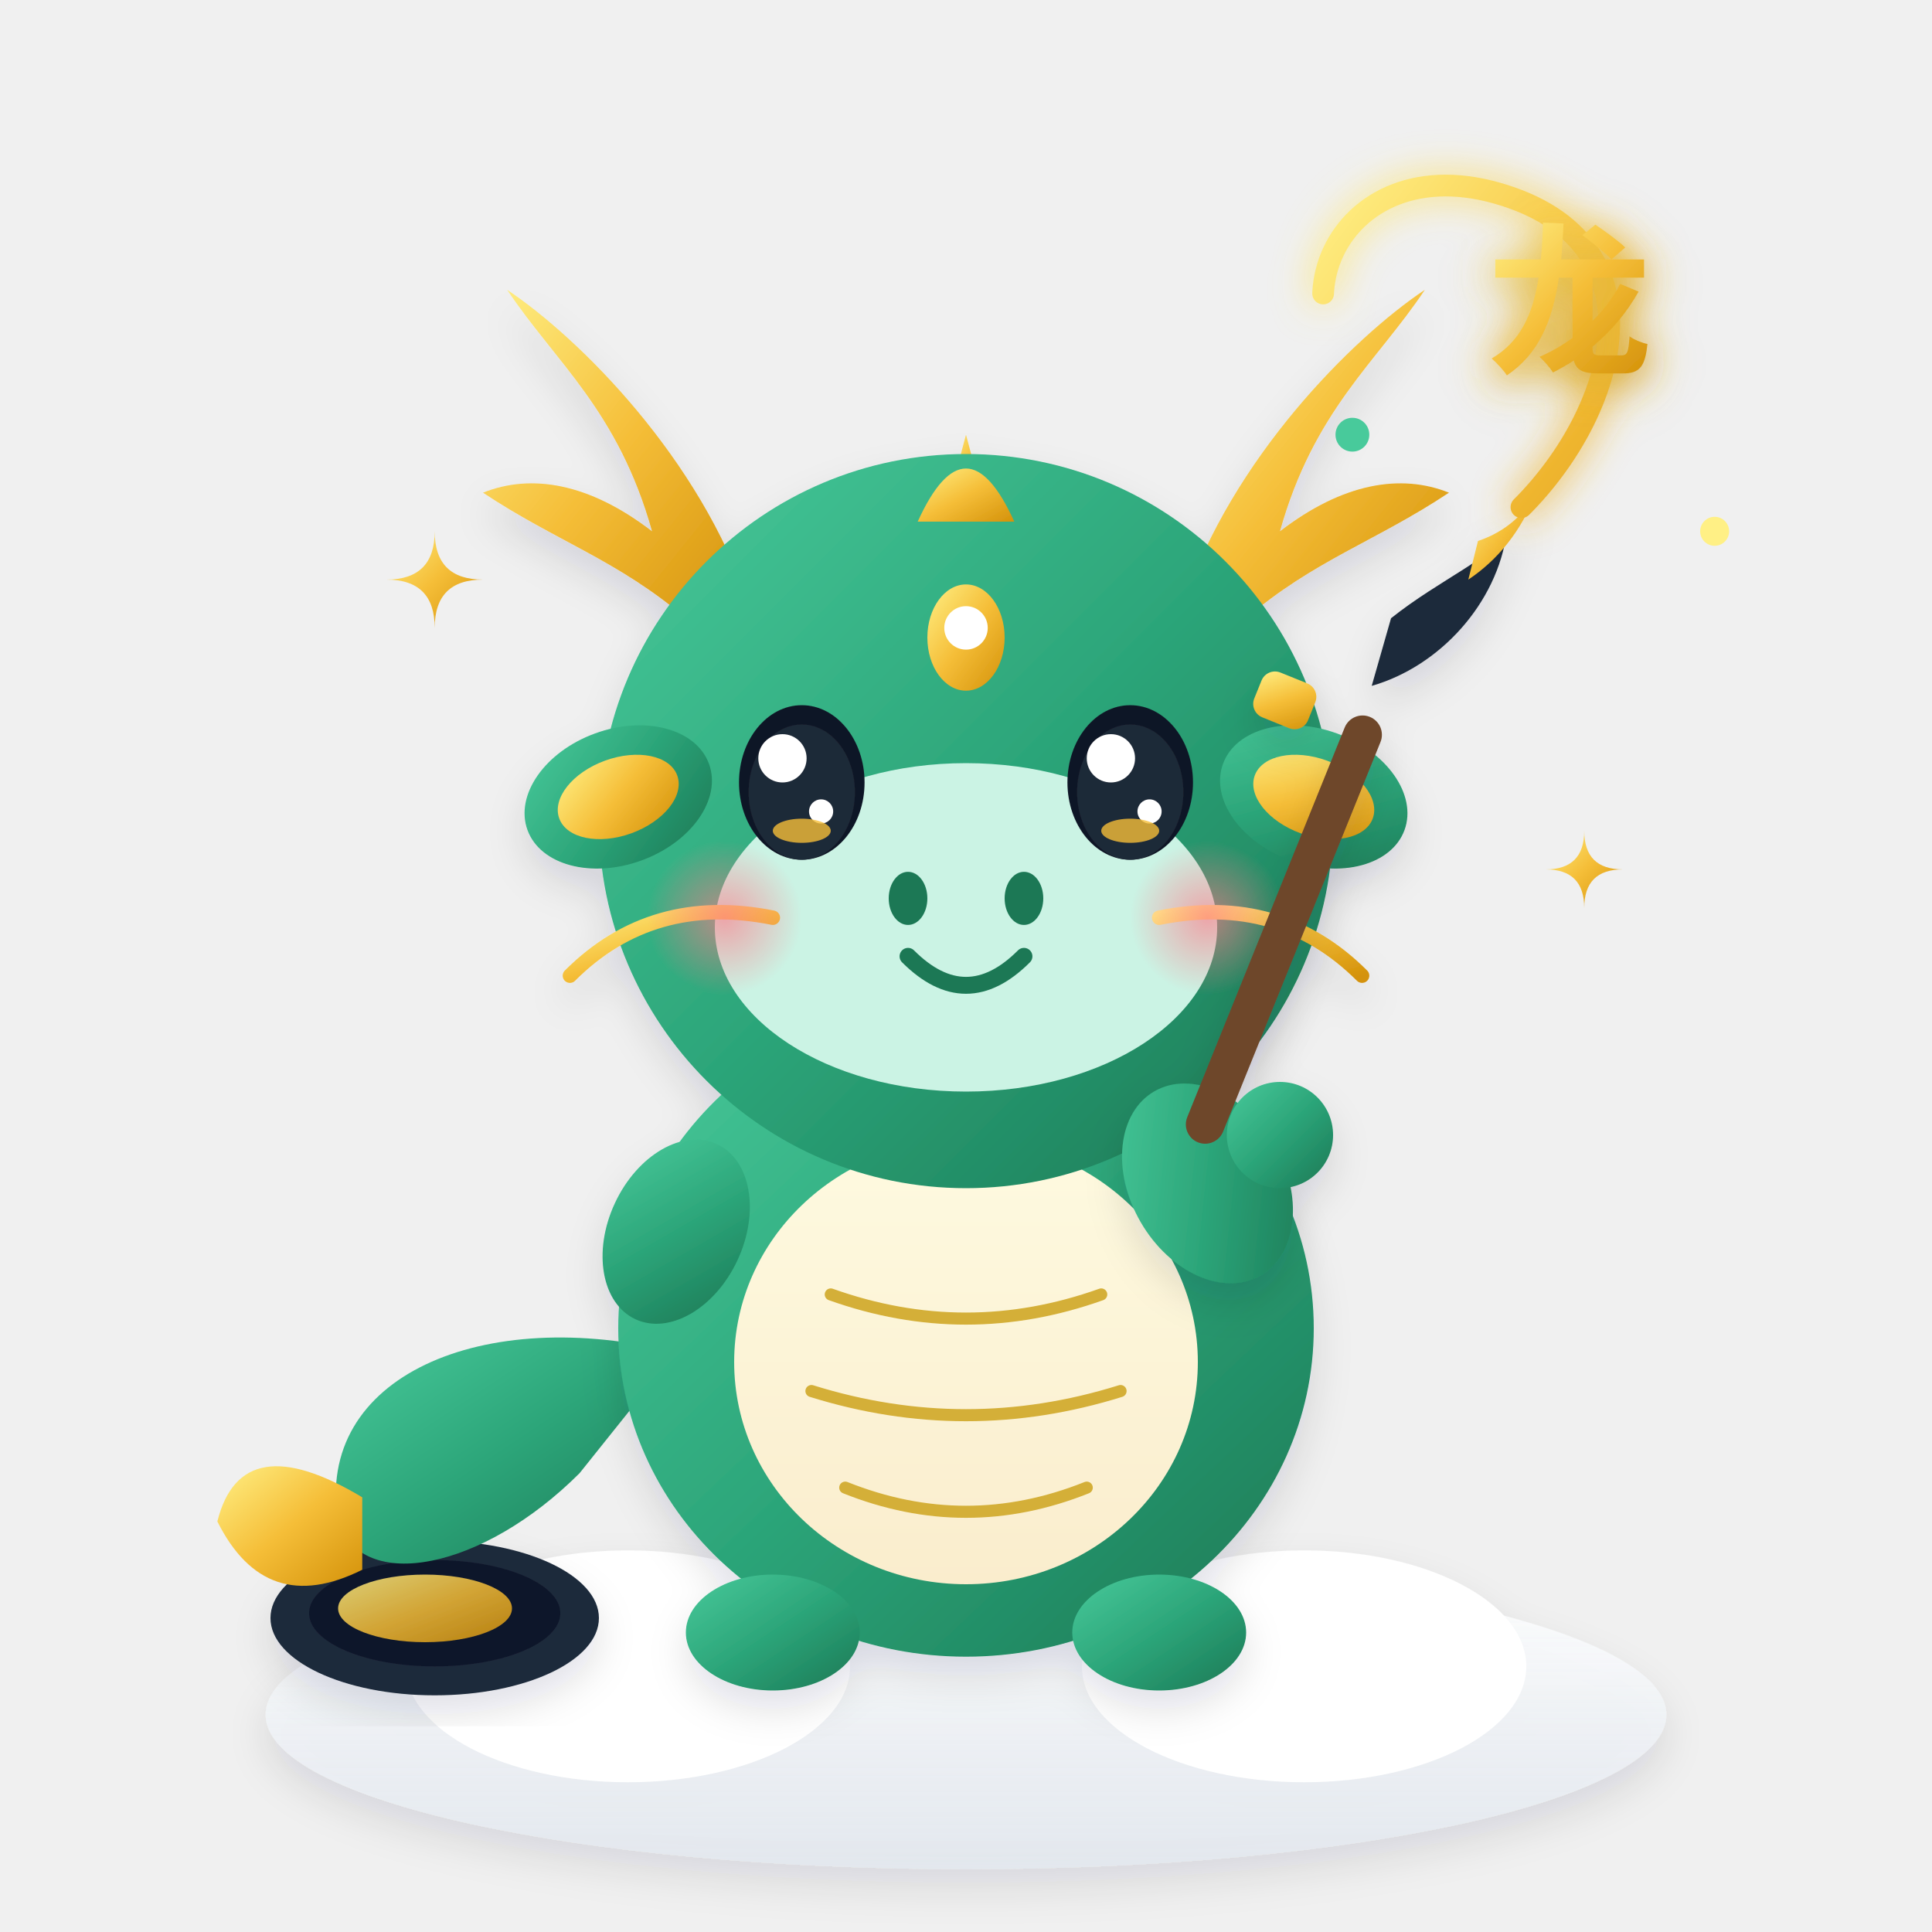
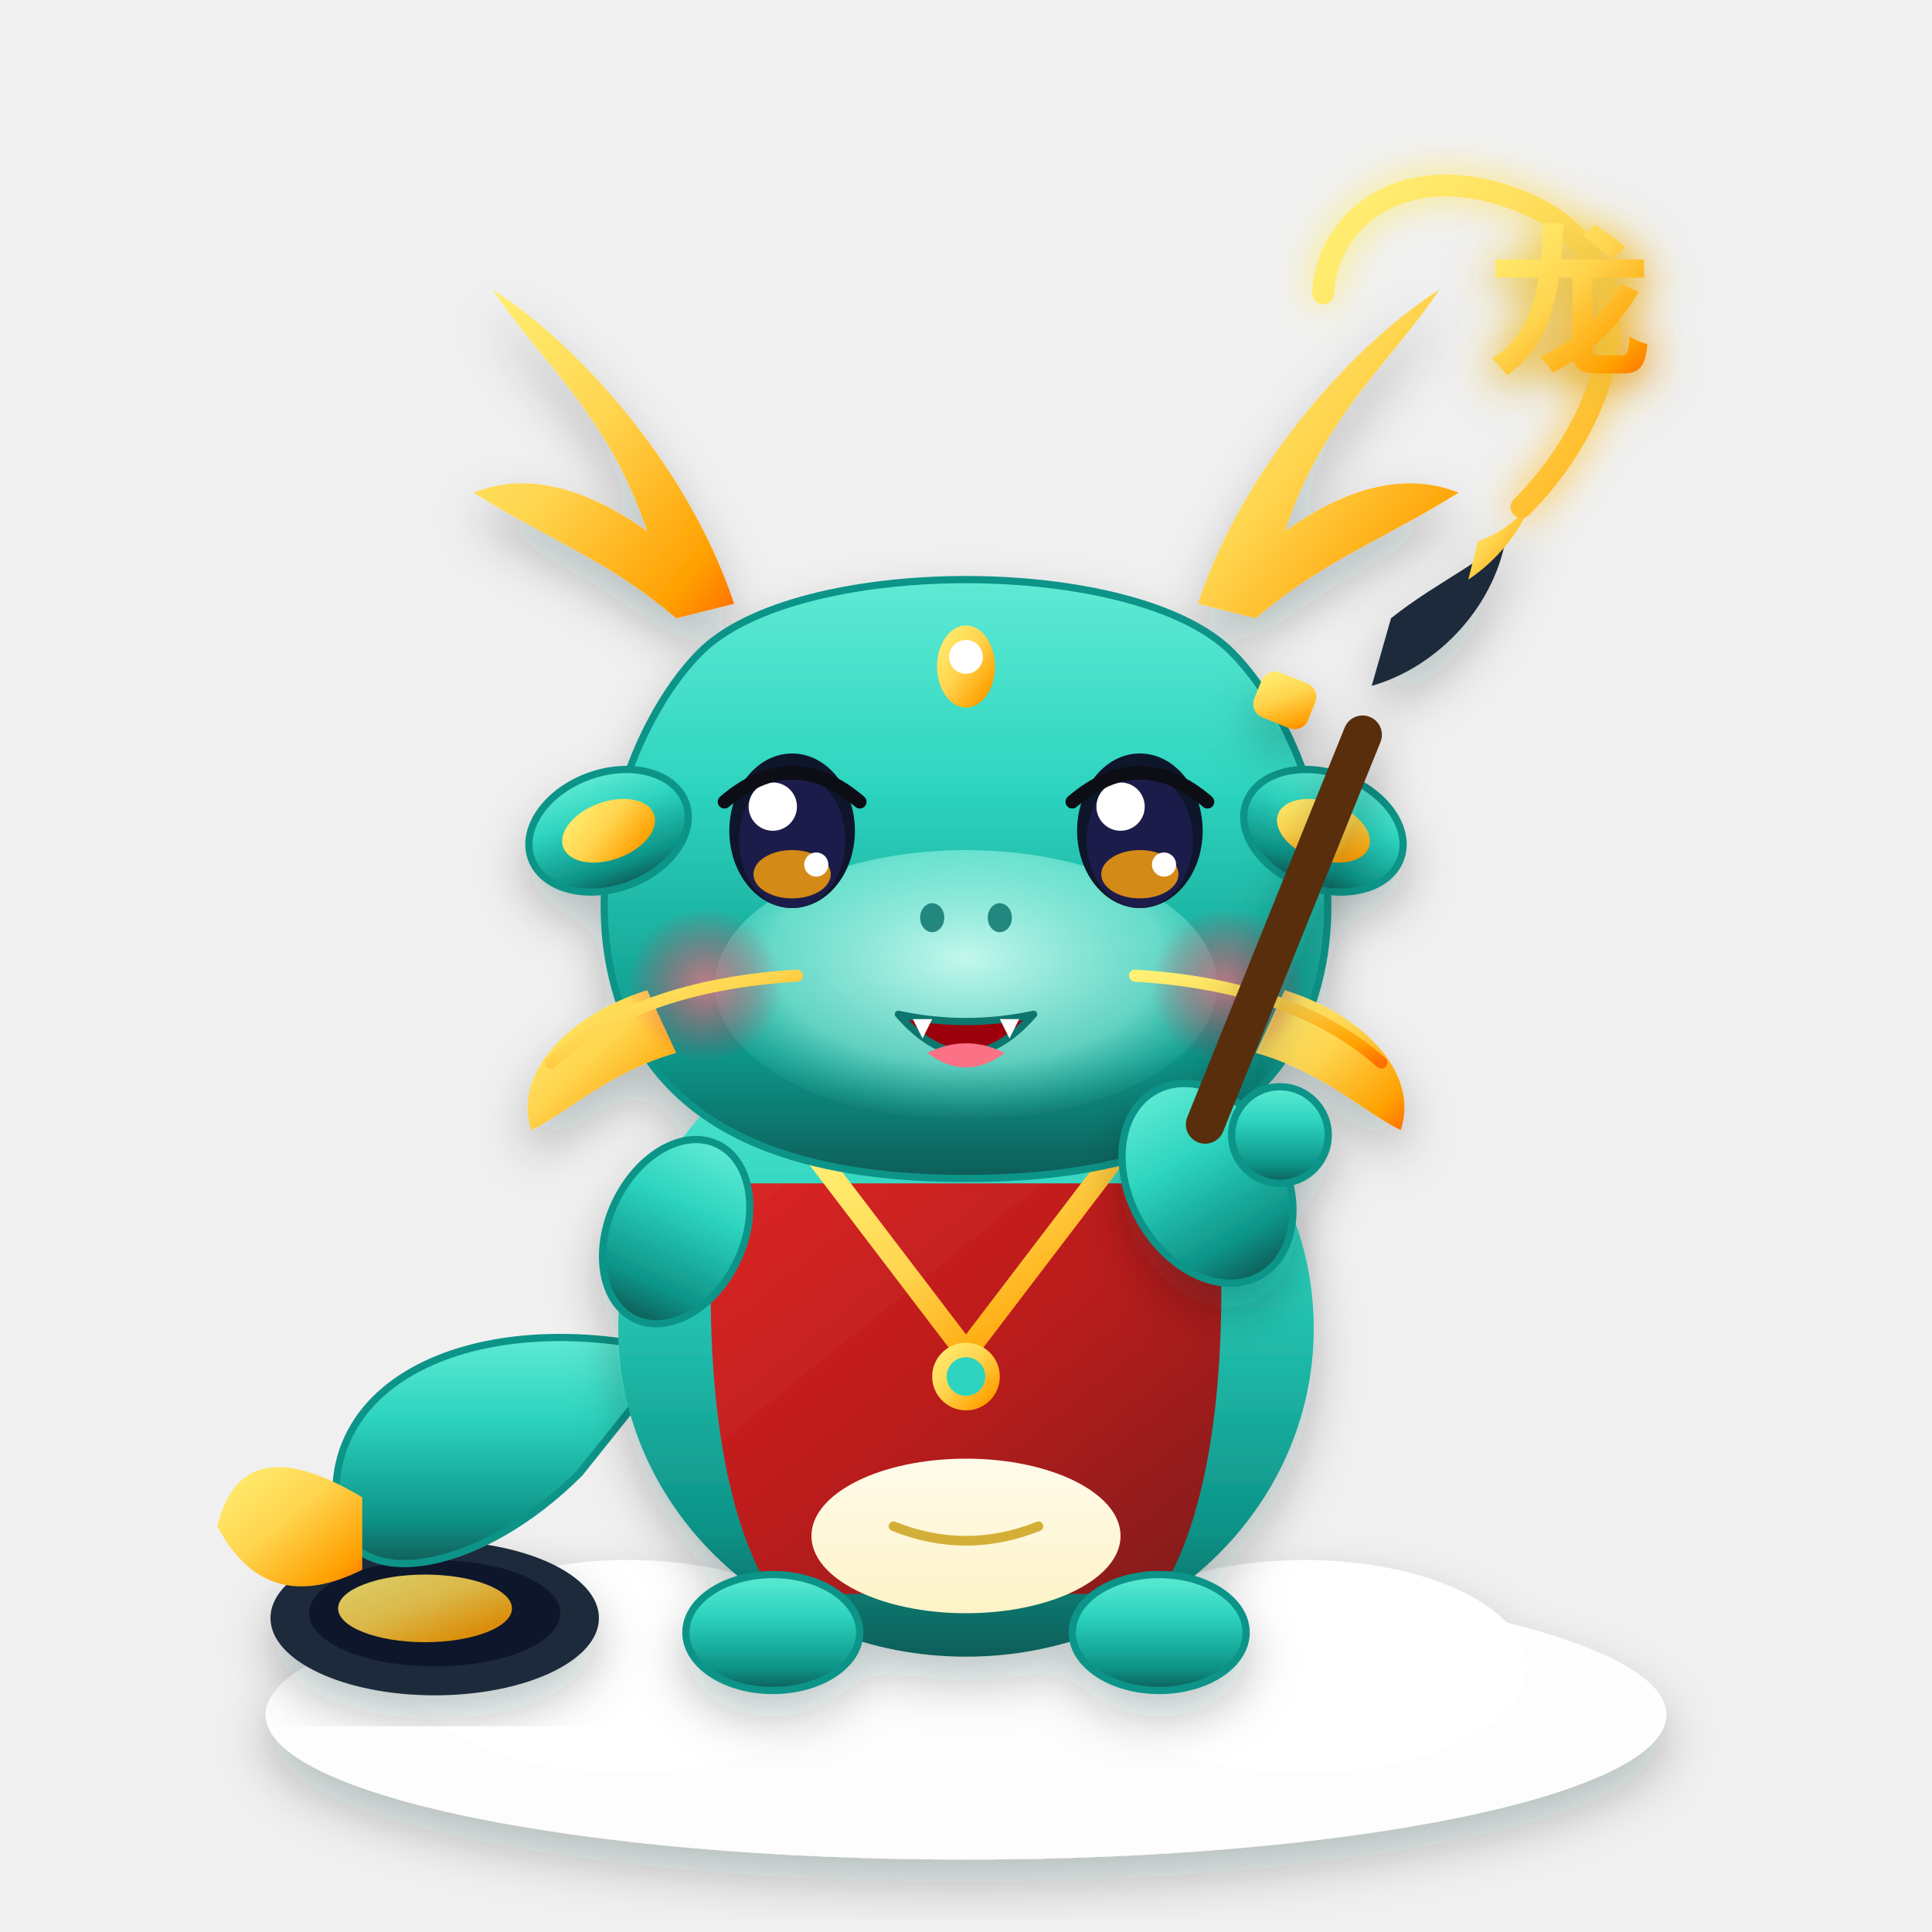
<svg xmlns="http://www.w3.org/2000/svg" viewBox="0 0 400 400" width="100%" height="100%">
  <defs>
-     <linearGradient id="brushJadeGrad" x1="0%" y1="0%" x2="100%" y2="100%">
-       <stop offset="0%" stop-color="#48ca9b" />
-       <stop offset="50%" stop-color="#2ca579" />
-       <stop offset="100%" stop-color="#1b7855" />
+     <linearGradient id="brushSkin" x1="0%" y1="0%" x2="0%" y2="100%">
+       <stop offset="0%" stop-color="#5eead4" />
+       <stop offset="35%" stop-color="#2dd4bf" />
+       <stop offset="80%" stop-color="#0d9488" />
+       <stop offset="100%" stop-color="#115e59" />
    </linearGradient>
-     <linearGradient id="brushGoldGrad" x1="0%" y1="0%" x2="100%" y2="100%">
-       <stop offset="0%" stop-color="#fff085" />
-       <stop offset="50%" stop-color="#f5be38" />
-       <stop offset="100%" stop-color="#d4920a" />
+     <linearGradient id="brushRobe" x1="0%" y1="0%" x2="100%" y2="100%">
+       <stop offset="0%" stop-color="#dc2626" />
+       <stop offset="50%" stop-color="#b91c1c" />
+       <stop offset="100%" stop-color="#7f1d1d" />
    </linearGradient>
-     <linearGradient id="brushBellyGrad" x1="0%" y1="0%" x2="0%" y2="100%">
-       <stop offset="0%" stop-color="#fefae0" />
-       <stop offset="100%" stop-color="#faedcd" />
+     <linearGradient id="brushGold" x1="0%" y1="0%" x2="100%" y2="100%">
+       <stop offset="0%" stop-color="#fff176" />
+       <stop offset="45%" stop-color="#ffd54f" />
+       <stop offset="85%" stop-color="#ffa000" />
+       <stop offset="100%" stop-color="#ff6f00" />
    </linearGradient>
-     <linearGradient id="brushCloudGrad" x1="0%" y1="0%" x2="0%" y2="100%">
-       <stop offset="0%" stop-color="#ffffff" stop-opacity="0.95" />
-       <stop offset="100%" stop-color="#e2e8f0" stop-opacity="0.8" />
+     <linearGradient id="brushBelly" x1="0%" y1="0%" x2="0%" y2="100%">
+       <stop offset="0%" stop-color="#fffbeb" />
+       <stop offset="100%" stop-color="#fef3c7" />
    </linearGradient>
+     <radialGradient id="brushMuzzle" cx="50%" cy="40%" r="60%">
+       <stop offset="0%" stop-color="#ccfbf1" stop-opacity="0.95" />
+       <stop offset="65%" stop-color="#99f6e4" stop-opacity="0.6" />
+       <stop offset="100%" stop-color="#5eead4" stop-opacity="0" />
+     </radialGradient>
    <radialGradient id="brushBlush" cx="50%" cy="50%" r="50%">
-       <stop offset="0%" stop-color="#ff7b89" stop-opacity="0.65" />
-       <stop offset="100%" stop-color="#ff7b89" stop-opacity="0" />
+       <stop offset="0%" stop-color="#fb7185" stop-opacity="0.75" />
+       <stop offset="60%" stop-color="#f43f5e" stop-opacity="0.3" />
+       <stop offset="100%" stop-color="#e11d48" stop-opacity="0" />
    </radialGradient>
    <filter id="goldInkGlow" x="-30%" y="-30%" width="160%" height="160%">
      <feGaussianBlur stdDeviation="4" result="blur" />
      <feMerge>
        <feMergeNode in="blur" />
        <feMergeNode in="SourceGraphic" />
      </feMerge>
    </filter>
-     <filter id="softShadow" x="-20%" y="-20%" width="140%" height="140%">
-       <feDropShadow dx="0" dy="4" stdDeviation="4" flood-color="#0f172a" flood-opacity="0.12" />
+     <filter id="softDrop" x="-20%" y="-20%" width="140%" height="140%">
+       <feDropShadow dx="0" dy="5" stdDeviation="5" flood-color="#0f172a" flood-opacity="0.25" />
    </filter>
  </defs>
  <style>
-     .brush-sway {
-       animation: brushSwayMotion 3.2s ease-in-out infinite;
+     .brush-motion {
+       animation: brushSwayAnim 3.2s ease-in-out infinite;
      transform-origin: 240px 240px;
    }
-     .dragon-nod {
-       animation: dragonNodMotion 3.6s ease-in-out infinite;
+     .dragon-breathe {
+       animation: dragonNod 3.6s ease-in-out infinite;
      transform-origin: 200px 290px;
    }
    .tail-wag {
-       animation: tailSwayMotion 3s ease-in-out infinite;
+       animation: tailSwayAnim 3s ease-in-out infinite;
      transform-origin: 130px 290px;
    }
    .ink-shimmer {
      animation: inkFloat 3s ease-in-out infinite alternate;
    }
-     .magic-sparkle {
-       animation: sparkleAnim 2.4s ease-in-out infinite alternate;
+ 
+     @keyframes brushSwayAnim {
+       0%, 100% { transform: rotate(0deg); }
+       50% { transform: rotate(8deg) translateY(-4px); }
    }
- 
-     @keyframes brushSwayMotion {
-       0%, 100% {
-         transform: rotate(0deg);
-       }
-       50% {
-         transform: rotate(8deg) translateY(-4px);
-       }
+     @keyframes dragonNod {
+       0%, 100% { transform: translateY(0); }
+       50% { transform: translateY(-5px); }
    }
-     @keyframes dragonNodMotion {
-       0%, 100% {
-         transform: translateY(0);
-       }
-       50% {
-         transform: translateY(-5px);
-       }
-     }
-     @keyframes tailSwayMotion {
-       0%, 100% {
-         transform: rotate(0deg);
-       }
-       50% {
-         transform: rotate(-6deg);
-       }
+     @keyframes tailSwayAnim {
+       0%, 100% { transform: rotate(0deg); }
+       50% { transform: rotate(-6deg); }
    }
    @keyframes inkFloat {
-       0% {
-         opacity: 0.85;
-         transform: translateY(0) scale(1);
-       }
-       100% {
-         opacity: 1;
-         transform: translateY(-5px) scale(1.04);
-       }
-     }
-     @keyframes sparkleAnim {
-       0% {
-         opacity: 0.3;
-         transform: scale(0.85);
-       }
-       100% {
-         opacity: 1;
-         transform: scale(1.2);
-       }
+       0% { opacity: 0.85; transform: translateY(0) scale(1); }
+       100% { opacity: 1; transform: translateY(-5px) scale(1.04); }
    }
  </style>
-   <g filter="url(#softShadow)">
-     <ellipse cx="200" cy="355" rx="145" ry="32" fill="url(#brushCloudGrad)" />
-     <ellipse cx="130" cy="345" rx="46" ry="24" fill="#ffffff" />
-     <ellipse cx="270" cy="345" rx="46" ry="24" fill="#ffffff" />
+   <g filter="url(#softDrop)">
+     <ellipse cx="200" cy="355" rx="145" ry="30" fill="#ffffff" opacity="0.95" />
+     <ellipse cx="130" cy="345" rx="46" ry="22" fill="#ffffff" />
+     <ellipse cx="270" cy="345" rx="46" ry="22" fill="#ffffff" />
  </g>
-   <g filter="url(#softShadow)">
+   <g filter="url(#softDrop)">
    <ellipse cx="90" cy="335" rx="34" ry="16" fill="#1e293b" />
    <ellipse cx="90" cy="334" rx="26" ry="11" fill="#0f172a" />
-     <ellipse cx="88" cy="333" rx="18" ry="7" fill="url(#brushGoldGrad)" opacity="0.85" />
+     <ellipse cx="88" cy="333" rx="18" ry="7" fill="url(#brushGold)" opacity="0.85" />
  </g>
  <g class="tail-wag">
-     <path d="M 140 280 C 100 270, 65 285, 70 315 C 75 330, 100 325, 120 305 Z" fill="url(#brushJadeGrad)" />
-     <path d="M 75 310 Q 50 295 45 315 Q 55 335 75 325 Z" fill="url(#brushGoldGrad)" />
+     <path d="M 140 280 C 100 270, 65 285, 70 315 C 75 330, 100 325, 120 305 Z" fill="url(#brushSkin)" stroke="#0d9488" stroke-width="1.5" />
+     <path d="M 75 310 Q 50 295 45 316 Q 55 335 75 325 Z" fill="url(#brushGold)" />
  </g>
-   <g class="dragon-nod" filter="url(#softShadow)">
-     <ellipse cx="200" cy="275" rx="72" ry="68" fill="url(#brushJadeGrad)" />
-     <ellipse cx="200" cy="282" rx="48" ry="46" fill="url(#brushBellyGrad)" />
-     <path d="M 172 268 Q 200 278 228 268" fill="none" stroke="#d4af37" stroke-width="2.5" stroke-linecap="round" />
-     <path d="M 168 288 Q 200 298 232 288" fill="none" stroke="#d4af37" stroke-width="2.5" stroke-linecap="round" />
-     <path d="M 175 308 Q 200 318 225 308" fill="none" stroke="#d4af37" stroke-width="2.5" stroke-linecap="round" />
-     <polygon points="196,105 204,105 200,90" fill="url(#brushGoldGrad)" />
-     <polygon points="196,122 204,122 200,108" fill="url(#brushGoldGrad)" />
-     <ellipse cx="160" cy="338" rx="18" ry="12" fill="url(#brushJadeGrad)" />
-     <ellipse cx="240" cy="338" rx="18" ry="12" fill="url(#brushJadeGrad)" />
-     <path d="M 155 125 C 145 95, 120 70, 105 60 C 115 75, 128 85, 135 110 C 122 100, 110 98, 100 102 C 115 112, 128 116, 142 128 Z" fill="url(#brushGoldGrad)" />
-     <path d="M 245 125 C 255 95, 280 70, 295 60 C 285 75, 272 85, 265 110 C 278 100, 290 98, 300 102 C 285 112, 272 116, 258 128 Z" fill="url(#brushGoldGrad)" />
-     <circle cx="200" cy="170" r="76" fill="url(#brushJadeGrad)" />
-     <ellipse cx="128" cy="165" rx="20" ry="14" fill="url(#brushJadeGrad)" transform="rotate(-20 128 165)" />
-     <ellipse cx="128" cy="165" rx="13" ry="8" fill="url(#brushGoldGrad)" transform="rotate(-20 128 165)" />
-     <ellipse cx="272" cy="165" rx="20" ry="14" fill="url(#brushJadeGrad)" transform="rotate(20 272 165)" />
-     <ellipse cx="272" cy="165" rx="13" ry="8" fill="url(#brushGoldGrad)" transform="rotate(20 272 165)" />
-     <ellipse cx="200" cy="132" rx="8" ry="11" fill="url(#brushGoldGrad)" />
-     <circle cx="200" cy="130" r="4.5" fill="#ffffff" />
-     <ellipse cx="200" cy="192" rx="52" ry="34" fill="#cbf3e4" />
-     <ellipse cx="188" cy="186" rx="4" ry="5.5" fill="#1b7855" />
-     <ellipse cx="212" cy="186" rx="4" ry="5.5" fill="#1b7855" />
-     <path d="M 188 198 Q 200 210 212 198" fill="none" stroke="#1b7855" stroke-width="3.5" stroke-linecap="round" />
-     <path d="M 160 190 Q 135 185 118 202" fill="none" stroke="url(#brushGoldGrad)" stroke-width="3" stroke-linecap="round" />
-     <path d="M 240 190 Q 265 185 282 202" fill="none" stroke="url(#brushGoldGrad)" stroke-width="3" stroke-linecap="round" />
-     <circle cx="150" cy="190" r="16" fill="url(#brushBlush)" />
-     <circle cx="250" cy="190" r="16" fill="url(#brushBlush)" />
+   <g class="dragon-breathe" filter="url(#softDrop)">
+     <ellipse cx="200" cy="275" rx="72" ry="68" fill="url(#brushSkin)" />
+     <path d="M 148 245 C 145 285, 150 315, 160 330 L 240 330 C 250 315, 255 285, 252 245 Z" fill="url(#brushRobe)" />
+     <path d="M 168 238 L 200 280 L 232 238" fill="none" stroke="url(#brushGold)" stroke-width="4.5" stroke-linecap="round" stroke-linejoin="round" />
+     <circle cx="200" cy="285" r="7" fill="url(#brushGold)" />
+     <circle cx="200" cy="285" r="4" fill="#2dd4bf" />
+     <ellipse cx="200" cy="318" rx="32" ry="16" fill="url(#brushBelly)" />
+     <path d="M 185 316 Q 200 322 215 316" fill="none" stroke="#d4af37" stroke-width="2" stroke-linecap="round" />
+     <ellipse cx="160" cy="338" rx="18" ry="12" fill="url(#brushSkin)" stroke="#0d9488" stroke-width="1.5" />
+     <ellipse cx="240" cy="338" rx="18" ry="12" fill="url(#brushSkin)" stroke="#0d9488" stroke-width="1.5" />
+     <path d="M 152 125 C 142 95, 118 70, 102 60 C 112 75, 126 86, 134 110 C 120 100, 108 98, 98 102 C 114 112, 126 116, 140 128 Z" fill="url(#brushGold)" />
+     <path d="M 248 125 C 258 95, 282 70, 298 60 C 288 75, 274 86, 266 110 C 280 100, 292 98, 302 102 C 286 112, 274 116, 260 128 Z" fill="url(#brushGold)" />
+     <path d="M 145 135 C 130 150, 118 185, 130 212 C 142 238, 172 244, 200 244 C 228 244, 258 238, 270 212 C 282 185, 270 150, 255 135 C 235 115, 165 115, 145 135 Z" fill="url(#brushSkin)" stroke="#0d9488" stroke-width="1.5" />
+     <path d="M 134 205 C 118 210, 106 222, 110 234 C 118 230, 126 222, 140 218 Z" fill="url(#brushGold)" />
+     <path d="M 266 205 C 282 210, 294 222, 290 234 C 282 230, 274 222, 260 218 Z" fill="url(#brushGold)" />
+     <ellipse cx="126" cy="172" rx="17" ry="12" fill="url(#brushSkin)" stroke="#0d9488" stroke-width="1.5" transform="rotate(-20 126 172)" />
+     <ellipse cx="126" cy="172" rx="10" ry="6" fill="url(#brushGold)" transform="rotate(-20 126 172)" />
+     <ellipse cx="274" cy="172" rx="17" ry="12" fill="url(#brushSkin)" stroke="#0d9488" stroke-width="1.5" transform="rotate(20 274 172)" />
+     <ellipse cx="274" cy="172" rx="10" ry="6" fill="url(#brushGold)" transform="rotate(20 274 172)" />
+     <ellipse cx="200" cy="204" rx="52" ry="28" fill="url(#brushMuzzle)" />
+     <circle cx="146" cy="204" r="16" fill="url(#brushBlush)" />
+     <circle cx="254" cy="204" r="16" fill="url(#brushBlush)" />
+     <path d="M 165 202 Q 132 204 114 220" fill="none" stroke="url(#brushGold)" stroke-width="2.5" stroke-linecap="round" />
+     <path d="M 235 202 Q 268 204 286 220" fill="none" stroke="url(#brushGold)" stroke-width="2.5" stroke-linecap="round" />
+     <g opacity="0.85">
+       <ellipse cx="193" cy="190" rx="2.5" ry="3" fill="#0f766e" />
+       <ellipse cx="207" cy="190" rx="2.5" ry="3" fill="#0f766e" />
+     </g>
+     <path d="M 186 210 Q 200 226 214 210 Q 200 213 186 210 Z" fill="#9d0208" stroke="#0f766e" stroke-width="1.5" stroke-linejoin="round" />
+     <path d="M 192 218 Q 200 224 208 218 Q 200 214 192 218 Z" fill="#fb7185" />
+     <polygon points="189,211 193,211 191,215" fill="#ffffff" />
+     <polygon points="207,211 211,211 209,215" fill="#ffffff" />
    <g>
-       <ellipse cx="166" cy="162" rx="13" ry="16" fill="#111827" />
-       <ellipse cx="166" cy="164" rx="11" ry="14" fill="#1f2937" />
-       <circle cx="162" cy="157" r="5" fill="#ffffff" />
-       <circle cx="170" cy="168" r="2.5" fill="#ffffff" />
-       <ellipse cx="166" cy="172" rx="6" ry="2.5" fill="#f5be38" opacity="0.8" />
-       <ellipse cx="234" cy="162" rx="13" ry="16" fill="#111827" />
-       <ellipse cx="234" cy="164" rx="11" ry="14" fill="#1f2937" />
-       <circle cx="230" cy="157" r="5" fill="#ffffff" />
-       <circle cx="238" cy="168" r="2.5" fill="#ffffff" />
-       <ellipse cx="234" cy="172" rx="6" ry="2.5" fill="#f5be38" opacity="0.8" />
+       <ellipse cx="164" cy="172" rx="13" ry="16" fill="#0f172a" />
+       <ellipse cx="164" cy="174" rx="11" ry="14" fill="#1e1b4b" />
+       <ellipse cx="164" cy="181" rx="8" ry="5" fill="#f59e0b" opacity="0.85" />
+       <circle cx="160" cy="167" r="5" fill="#ffffff" />
+       <circle cx="169" cy="179" r="2.5" fill="#ffffff" />
+       <path d="M 150 166 Q 164 154 178 166" fill="none" stroke="#090d16" stroke-width="2.8" stroke-linecap="round" />
+       <ellipse cx="236" cy="172" rx="13" ry="16" fill="#0f172a" />
+       <ellipse cx="236" cy="174" rx="11" ry="14" fill="#1e1b4b" />
+       <ellipse cx="236" cy="181" rx="8" ry="5" fill="#f59e0b" opacity="0.85" />
+       <circle cx="232" cy="167" r="5" fill="#ffffff" />
+       <circle cx="241" cy="179" r="2.5" fill="#ffffff" />
+       <path d="M 222 166 Q 236 154 250 166" fill="none" stroke="#090d16" stroke-width="2.8" stroke-linecap="round" />
    </g>
-     <path d="M 190 108 Q 200 86 210 108 Z" fill="url(#brushGoldGrad)" />
-     <ellipse cx="140" cy="255" rx="14" ry="20" fill="url(#brushJadeGrad)" transform="rotate(25 140 255)" />
+     <ellipse cx="200" cy="138" rx="6" ry="8.5" fill="url(#brushGold)" />
+     <circle cx="200" cy="136" r="3.5" fill="#ffffff" />
+     <ellipse cx="140" cy="255" rx="14" ry="20" fill="url(#brushSkin)" stroke="#0d9488" stroke-width="1.5" transform="rotate(25 140 255)" />
  </g>
-   <g class="brush-sway" filter="url(#softShadow)">
-     <ellipse cx="250" cy="245" rx="16" ry="22" fill="url(#brushJadeGrad)" transform="rotate(-30 250 245)" />
-     <circle cx="265" cy="235" r="11" fill="url(#brushJadeGrad)" />
-     <rect x="262" y="145" width="8" height="95" rx="4" fill="#6e462c" transform="rotate(22 266 192)" />
-     <rect x="260" y="140" width="12" height="10" rx="3" fill="url(#brushGoldGrad)" transform="rotate(22 266 145)" />
+   <g class="brush-motion" filter="url(#softDrop)">
+     <ellipse cx="250" cy="245" rx="16" ry="22" fill="url(#brushSkin)" stroke="#0d9488" stroke-width="1.5" transform="rotate(-30 250 245)" />
+     <circle cx="265" cy="235" r="10" fill="url(#brushSkin)" stroke="#0d9488" stroke-width="1.5" />
+     <rect x="262" y="145" width="8" height="95" rx="4" fill="#582f0e" transform="rotate(22 266 192)" />
+     <rect x="260" y="140" width="12" height="10" rx="3" fill="url(#brushGold)" transform="rotate(22 266 145)" />
    <path d="M 288 128 C 298 120, 310 115, 312 110 C 310 125, 298 138, 284 142 Z" fill="#1e293b" />
-     <path d="M 306 112 C 312 110, 316 106, 318 102 C 315 110, 310 116, 304 120 Z" fill="url(#brushGoldGrad)" />
+     <path d="M 306 112 C 312 110, 316 106, 318 102 C 315 110, 310 116, 304 120 Z" fill="url(#brushGold)" />
  </g>
  <g class="ink-shimmer" filter="url(#goldInkGlow)">
-     <path d="M 315 105 C 335 85, 345 50, 310 40 C 275 30, 260 70, 290 85 C 320 100, 335 120, 350 140" fill="none" stroke="url(#brushGoldGrad)" stroke-width="4.5" stroke-linecap="round" stroke-dasharray="140" stroke-dashoffset="10" />
-     <text x="325" y="75" font-family="'Noto Serif SC', 'Songti SC', 'STSong', serif" font-size="34" font-weight="900" fill="url(#brushGoldGrad)" text-anchor="middle" filter="drop-shadow(0 2px 4px rgba(212,175,55,0.6))">龙</text>
-   </g>
-   <g class="magic-sparkle">
-     <path d="M 80 120 Q 90 120 90 110 Q 90 120 100 120 Q 90 120 90 130 Q 90 120 80 120 Z" fill="url(#brushGoldGrad)" />
-     <path d="M 320 180 Q 328 180 328 172 Q 328 180 336 180 Q 328 180 328 188 Q 328 180 320 180 Z" fill="url(#brushGoldGrad)" />
-     <circle cx="280" cy="90" r="3.5" fill="#48ca9b" />
-     <circle cx="355" cy="110" r="3" fill="#fff085" />
+     <path d="M 315 105 C 335 85, 345 50, 310 40 C 275 30, 260 70, 290 85 C 320 100, 335 120, 350 140" fill="none" stroke="url(#brushGold)" stroke-width="4.5" stroke-linecap="round" stroke-dasharray="140" stroke-dashoffset="10" />
+     <text x="325" y="75" font-family="'Noto Serif SC', 'Songti SC', 'STSong', serif" font-size="34" font-weight="900" fill="url(#brushGold)" text-anchor="middle" filter="drop-shadow(0 2px 4px rgba(212,175,55,0.6))">龙</text>
  </g>
</svg>
